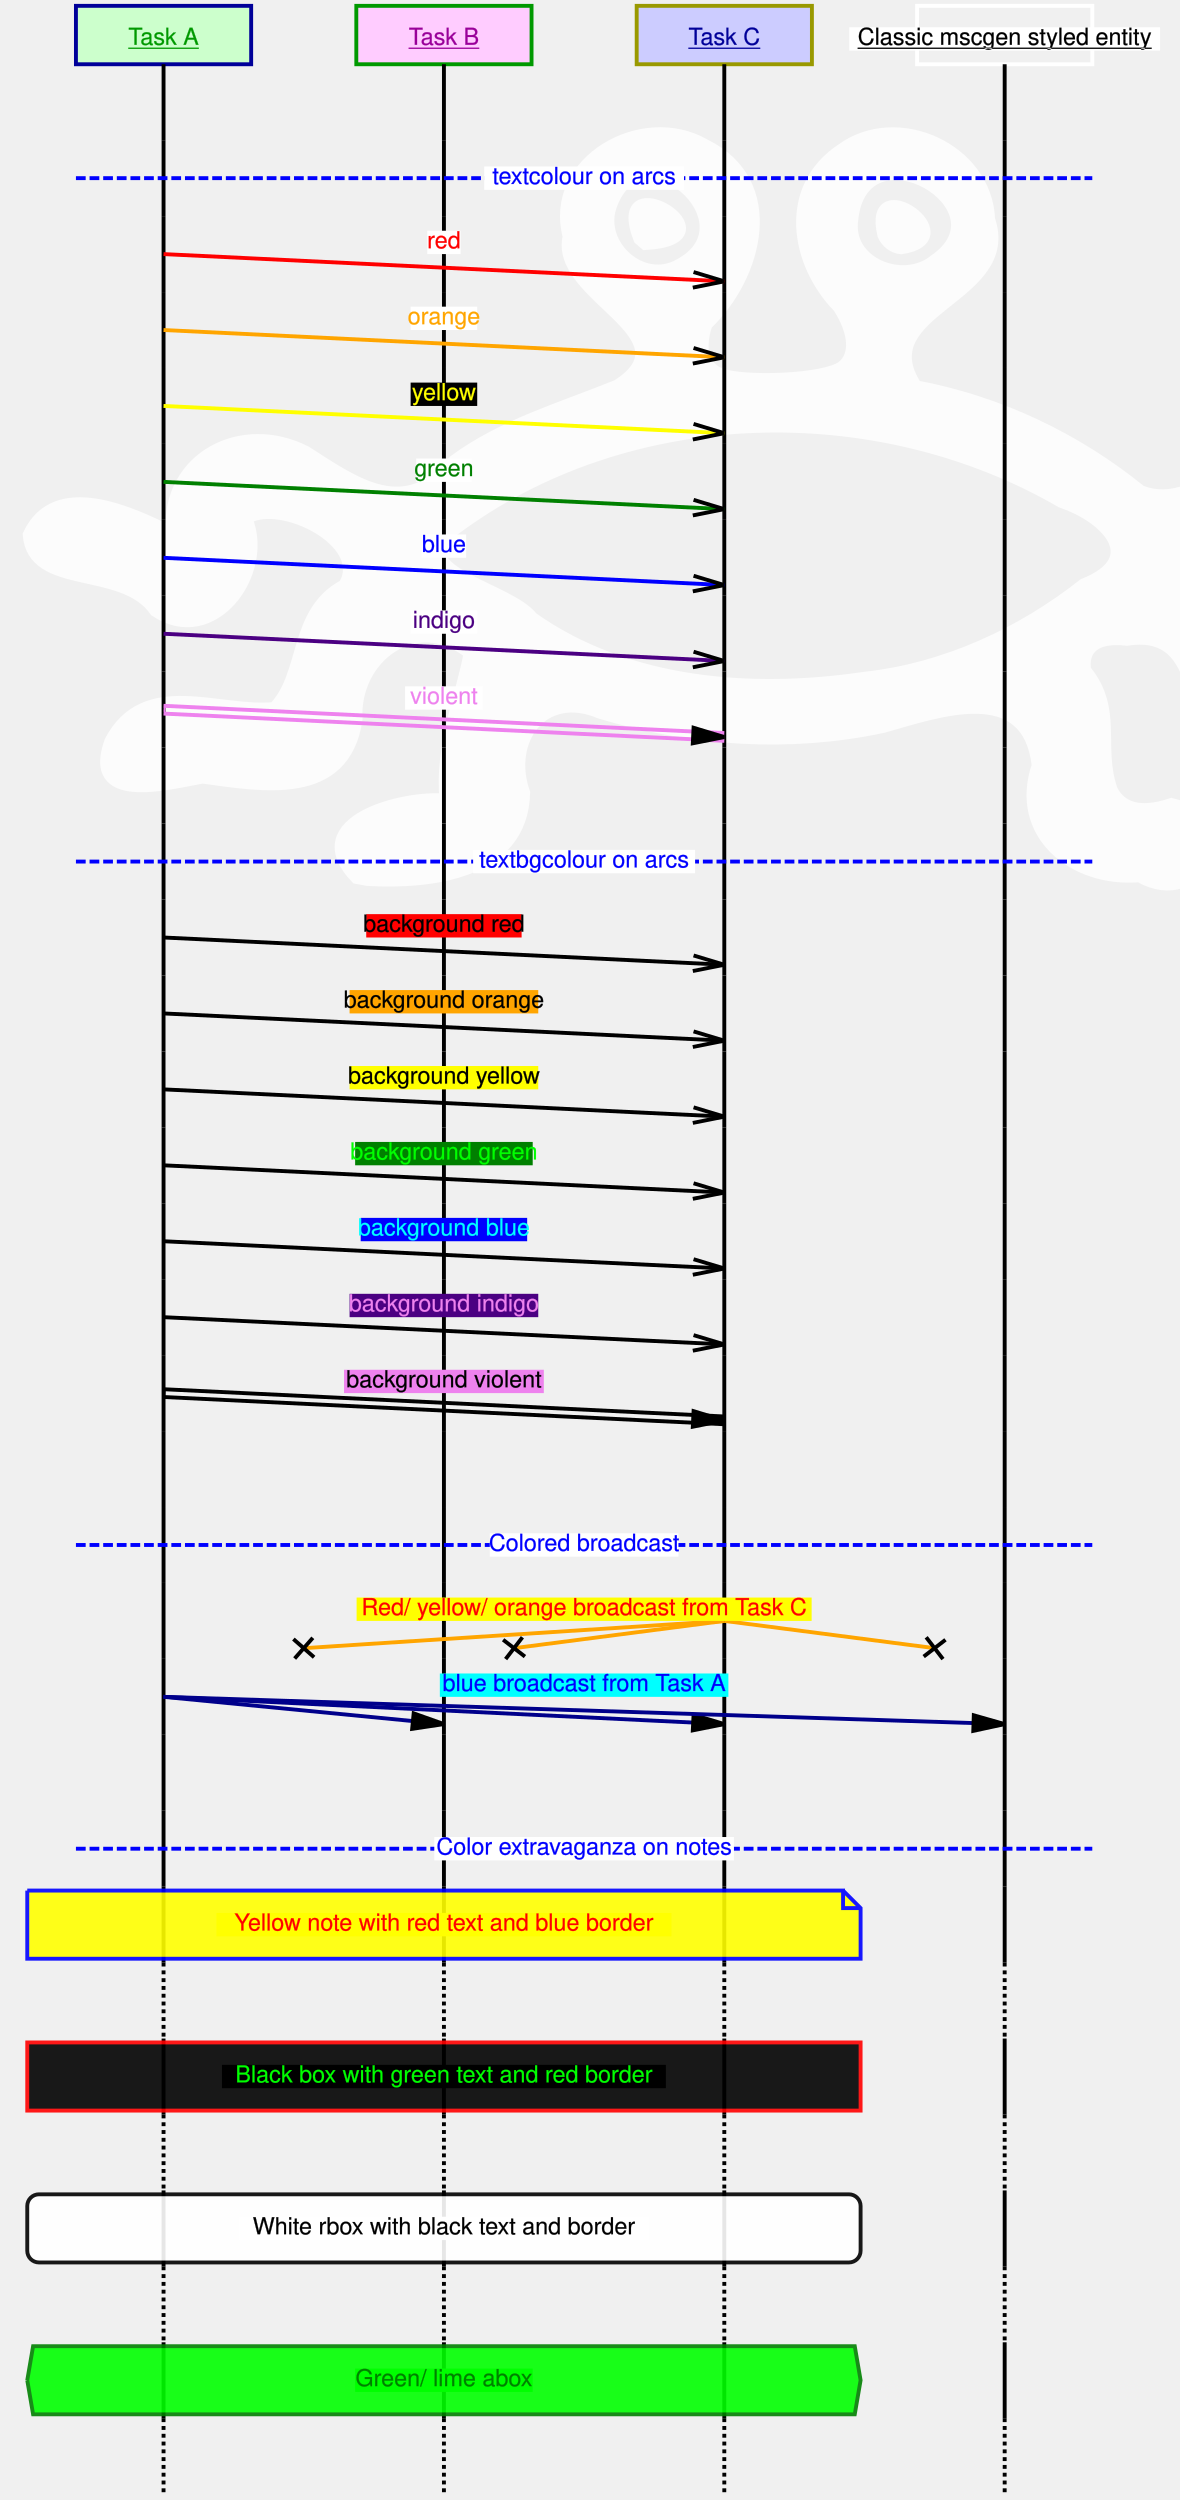
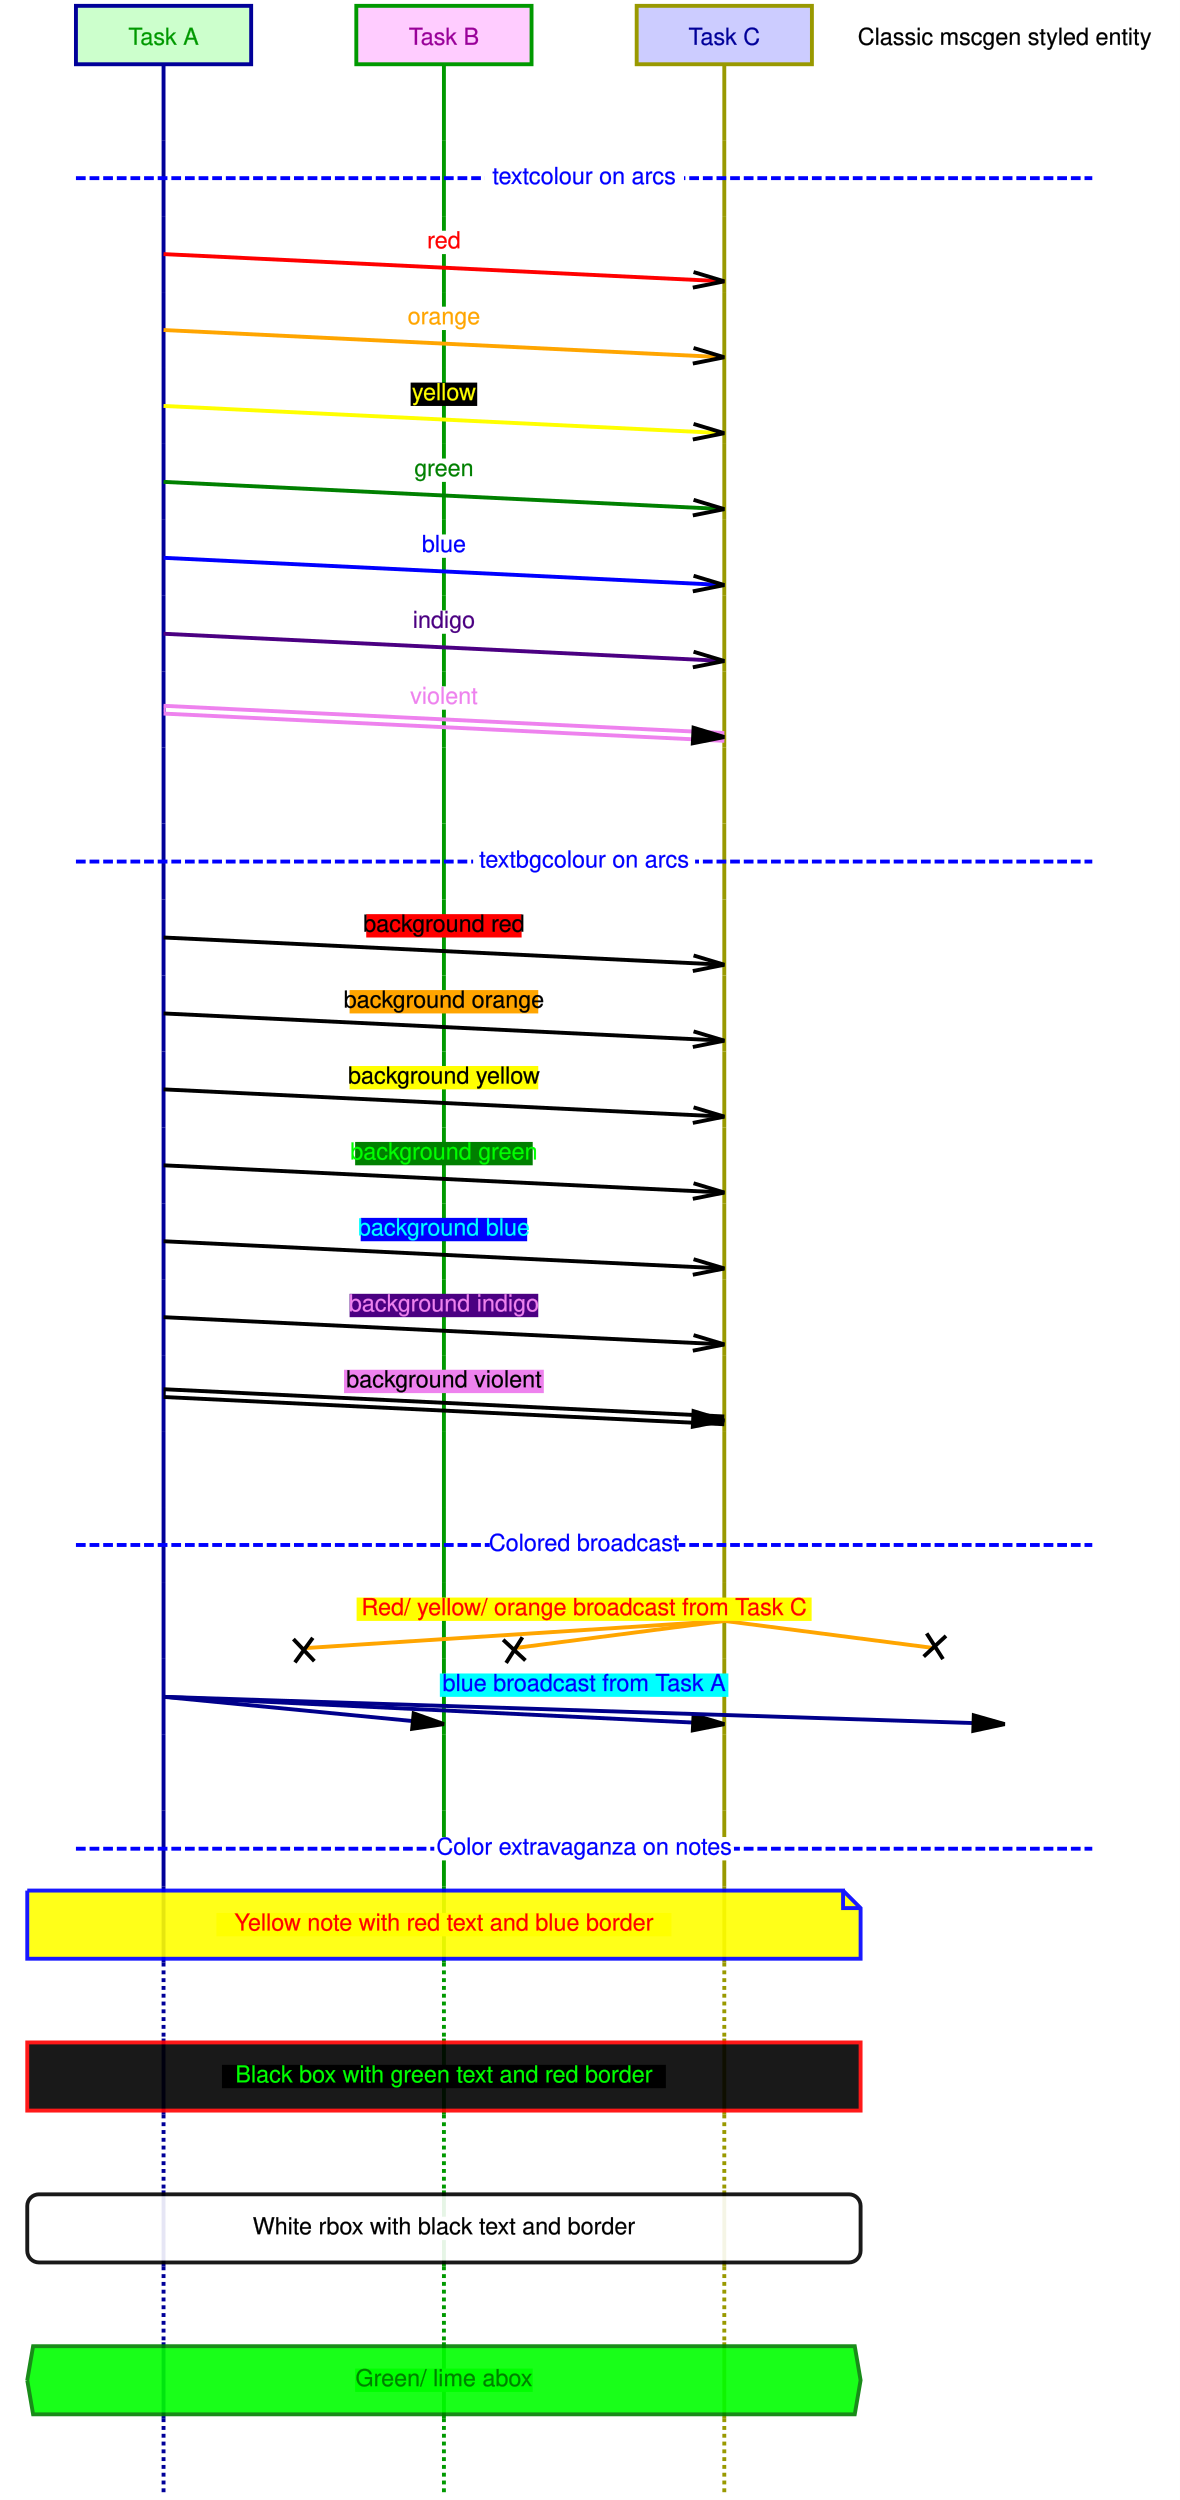
- <svg xmlns="http://www.w3.org/2000/svg" xmlns:xlink="http://www.w3.org/1999/xlink" height="1284" width="606" version="1.1" id="svg_output">
+ <svg xmlns="http://www.w3.org/2000/svg" xmlns:xlink="http://www.w3.org/1999/xlink" height="1284" width="606" id="svg_output" version="1.1">
  <defs>
-     <style type="text/css">
-         svg {
-             font-family: Helvetica, sans-serif;
-             font-size: 9pt;
-             background-color: white;
-             stroke : black;
-             color  : black;
-         }
-         rect {
-             fill: none;
-             stroke: inherit;
-             stroke-width: 2;
-         }
-         rect.textbg {
-             fill:white;
-             stroke:white;
-             stroke-width:0;
-         }
-         line {
-             stroke: inherit;
-             stroke-width: 2;
-         }
-         .arcrowomit {
-             stroke-dasharray: 2,2;
-         }
-         text {
-             color: inherit;
-             stroke: inherit;
-             text-anchor: middle;
-             stroke-width:0.1; /* makes font seem more crisp. Overrides color to be black */
-         }
-         text.entity {
-             text-decoration : underline;
-         }
-         text.anchor-start {
-             text-anchor: start;
-         }
-         .watermark {
-             font-size : 4.3em;
-             fill: #FCFCFC;
-             stroke: #FCFCFC;
-         }
-         path {
-             stroke : inherit;
-             stroke-width : 2;
-             fill : none;
-         }
-         .dotted {
-             stroke-dasharray: 5,2;
-         }
-         .arrow-marker {
-             overflow:visible;
-         }
-         .arrow-style {
-             stroke-dasharray : none;
-             stroke-width : 1;
-         }
-         .filled {
-             stroke:inherit;
-             fill:black; /* no-inherit */
-         }
-         .signal {
-             marker-end : url(#signal);
-         }
-         .signal-both {
-             marker-end : url(#signal);
-             marker-start : url(#signal-l);
-         }
-         .method {
-             marker-end : url(#method);
-         }
-         .method-both {
-             marker-end : url(#method);
-             marker-start : url(#method-l);
-         }
-         .returnvalue {
-             stroke-dasharray: 5,2;
-             marker-end : url(#returnvalue);
-         }
-         .returnvalue-both {
-             stroke-dasharray: 5,2;
-             marker-end : url(#returnvalue);
-             marker-start : url(#returnvalue-l);
-         }
-         .callback {
-             marker-end : url(#callback);
-         }
-         .callback-both {
-             marker-end : url(#callback);
-             marker-start : url(#callback-l);
-         }
-         .emphasised {
-             marker-end : url(#method);
-         }
-         .emphasised-both {
-             marker-end : url(#method);
-             marker-start : url(#method-l);
-         }
-         .lost {
-             marker-end : url(#lost);
-         }
-         .arcrowomit {
-             stroke-dasharray: 2,2;
-         }
-         .box {
-             fill: #ffc; /* no-inherit */
-             opacity: 0.9;
-         }
-         .boxtext, .arctext {
-             font-size: 0.8em;
-             text-anchor: middle;
-         }
-         .comment {
-             stroke-dasharray: 5,2;
-         }
-     </style>
-     <marker orient="auto" id="signal" class="arrow-marker">
-       <path d="M0,0 l-8,2" class="arrow-style" />
-     </marker>
-     <marker orient="auto" id="signal-l" class="arrow-marker">
-       <path d="M0,0 l8,2" class="arrow-style" />
-     </marker>
-     <marker orient="auto" id="method" class="arrow-marker">
-       <polygon points="-8,2 0,0, -8,-2" class="filled arrow-style" />
-     </marker>
-     <marker orient="auto" id="method-l" class="arrow-marker">
-       <polygon points="8,2 0,0, 8,-2" class="filled arrow-style" />
-     </marker>
-     <marker orient="auto" id="returnvalue" class="arrow-marker">
-       <path d="M0,0 l-8,2 M0,0 l-8,-2" class="arrow-style" />
-     </marker>
-     <marker orient="auto" id="returnvalue-l" class="arrow-marker">
-       <path d="M0,0 l8,2 M0,0 l8,-2" class="arrow-style" />
-     </marker>
-     <marker orient="auto" id="callback" class="arrow-marker">
-       <path d="M0,0 l-8,2 M0,0 l-8,-2" class="arrow-style" />
-     </marker>
-     <marker orient="auto" id="callback-l" class="arrow-marker">
-       <path d="M0,0 l8,2 M0,0 l8,-2" class="arrow-style" />
-     </marker>
-     <marker orient="auto" id="emphasised" class="arrow-marker">
-       <path d="M0,0 l-8,2" class="arrow-style" />
-     </marker>
-     <marker orient="auto" id="emphasised-l" class="arrow-marker">
-       <path d="M0,0 l8,2" class="arrow-style" />
-     </marker>
-     <marker orient="auto" id="lost" class="arrow-marker">
-       <path d="M-2.5,-2.5 L2.5,2.5 M-2.5,2.5 L2.5,-2.5" class="arrow-style" />
+     <style type="text/css">svg {     font-family: Helvetica, sans-serif;     font-size: 9pt;     background-color: white;     stroke : black;     color  : black; } rect {     fill: none;     stroke: black;     stroke-width: 2; } .bglayer {     fill:white;     stroke: white;     stroke-width: 0; } rect.textbg {     fill:white;     stroke:white;     stroke-width:0; } line {     stroke: black;     stroke-width: 2; } .arcrowomit {     stroke-dasharray: 2,2; } text {     color: inherit;     stroke: inherit;     text-anchor: middle;     stroke-width:0.1; /* makes font seem more crisp */ } text.entity {     text-decoration : underline; } text.anchor-start {     text-anchor: start; } path {     stroke : black;     stroke-width : 2;     fill : none; } .dotted {     stroke-dasharray: 5,2; } .arrow-marker {     overflow:visible; } .arrow-style { 	stroke : black;     stroke-dasharray : 100,1; /* 'none' should work, but doesn't in webkit */     stroke-width : 1; } .filled {     stroke:inherit;     fill:black; /* no-inherit */ } .signal {     marker-end : url(#signal); } .signal-both {     marker-end : url(#signal);     marker-start : url(#signal-l); } .method {     marker-end : url(#method); } .method-both {     marker-end : url(#method);     marker-start : url(#method-l); } .returnvalue {     stroke-dasharray: 5,2;     marker-end : url(#callback); } .returnvalue-both {     stroke-dasharray: 5,2;     marker-end : url(#callback);     marker-start : url(#callback-l); } .callback {     marker-end : url(#callback); } .callback-both {     marker-end : url(#callback);     marker-start : url(#callback-l); } .emphasised {     marker-end : url(#method); } .emphasised-both {     marker-end : url(#method);     marker-start : url(#method-l); } .lost {     marker-end : url(#lost); } .arcrowomit {     stroke-dasharray: 2,2; } .box {     /* fill: #ffc;  no-inherit */     fill : white;     opacity: 0.9; } .boxtext, .arctext {     font-size: 0.8em;     text-anchor: middle; } .comment {     stroke-dasharray: 5,2; }</style>
+     <marker markerHeight="10" markerWidth="10" markerUnits="strokeWidth" refY="3" refX="9" viewBox="0 0 10 10" class="arrow-marker" id="signal" orient="auto">
+       <path class="arrow-style" d="M 9 3 l -8 2" />
+     </marker>
+     <marker markerHeight="10" markerWidth="10" markerUnits="strokeWidth" refY="3" refX="9" viewBox="0 0 10 10" class="arrow-marker" id="signal-l" orient="auto">
+       <path class="arrow-style" d="M 9 3 l 8 2" />
+     </marker>
+     <marker markerHeight="10" markerWidth="10" markerUnits="strokeWidth" refY="3" refX="9" viewBox="0 0 10 10" class="arrow-marker" id="method" orient="auto">
+       <polygon class="filled arrow-style" points="1,1 9,3 1,5" />
+     </marker>
+     <marker markerHeight="10" markerWidth="10" markerUnits="strokeWidth" refY="3" refX="9" viewBox="0 0 10 10" class="arrow-marker" id="method-l" orient="auto">
+       <polygon class="filled arrow-style" points="17,1 9,3 17,5" />
+     </marker>
+     <marker markerHeight="10" markerWidth="10" markerUnits="strokeWidth" refY="3" refX="9" viewBox="0 0 10 10" class="arrow-marker" id="callback" orient="auto">
+       <path class="arrow-style" d="M 1 1 l 8 2 l -8 2" />
+     </marker>
+     <marker markerHeight="10" markerWidth="10" markerUnits="strokeWidth" refY="3" refX="9" viewBox="0 0 10 10" class="arrow-marker" id="callback-l" orient="auto">
+       <path class="arrow-style" d="M 17 1 l -8 2 l 8 2" />
+     </marker>
+     <marker markerHeight="10" markerWidth="10" markerUnits="strokeWidth" refY="3" refX="9" viewBox="0 0 10 10" class="arrow-marker" id="lost" orient="auto">
+       <path class="arrow-style" d="M6.5,-0.5 L11.5,5.5 M6.5,5.5 L11.5,-0.5" />
    </marker>
    <g id="defs">
      <g id="a">
        <rect style="fill:#cfc;stroke:#009;" height="30" width="90" />
        <g id="a_txt">
          <rect style="fill: #cfc; stroke:#cfc;" class="textbg" y="11" x="27.9" height="12" width="34.2" />
-           <text style="fill:#090;stroke:#090;" class="entity" y="20" x="45">Task A</text>
+           <text style="fill:#090;stroke:#090;" class="entity" y="20" x="45">
+             <tspan>Task A</tspan>
+           </text>
        </g>
      </g>
      <g id="b">
        <rect style="fill:#fcf;stroke:#090;" height="30" width="90" />
        <g id="b_txt">
          <rect style="fill: #fcf; stroke:#fcf;" class="textbg" y="11" x="27.9" height="12" width="34.2" />
-           <text style="fill:#909;stroke:#909;" class="entity" y="20" x="45">Task B</text>
+           <text style="fill:#909;stroke:#909;" class="entity" y="20" x="45">
+             <tspan>Task B</tspan>
+           </text>
        </g>
      </g>
      <g id="c">
        <rect style="fill:#ccf;stroke:#990;" height="30" width="90" />
        <g id="c_txt">
          <rect style="fill: #ccf; stroke:#ccf;" class="textbg" y="11" x="27.9" height="12" width="34.2" />
-           <text style="fill:#009;stroke:#009;" class="entity" y="20" x="45">Task C</text>
+           <text style="fill:#009;stroke:#009;" class="entity" y="20" x="45">
+             <tspan>Task C</tspan>
+           </text>
        </g>
      </g>
      <g id="d">
        <rect style="stroke:#fff;" height="30" width="90" />
        <g id="d_txt">
          <rect class="textbg" y="11" x="-34.8" height="12" width="159.6" />
-           <text class="entity" y="20" x="45">Classic mscgen styled entity</text>
+           <text class="entity" y="20" x="45">
+             <tspan>Classic mscgen styled entity</tspan>
+           </text>
        </g>
      </g>
      <g id="arcrow">
-         <line class="arcrow" y2="19.5" x2="45" y1="-19.5" x1="45" />
-         <line class="arcrow" y2="19.5" x2="189" y1="-19.5" x1="189" />
-         <line class="arcrow" y2="19.5" x2="333" y1="-19.5" x1="333" />
-         <line class="arcrow" y2="19.5" x2="477" y1="-19.5" x1="477" />
+         <line style="stroke : #009;" class="arcrow" y2="19.5" x2="45" y1="-19.5" x1="45" />
+         <line style="stroke : #090;" class="arcrow" y2="19.5" x2="189" y1="-19.5" x1="189" />
+         <line style="stroke : #990;" class="arcrow" y2="19.5" x2="333" y1="-19.5" x1="333" />
+         <line style="stroke : #fff;" class="arcrow" y2="19.5" x2="477" y1="-19.5" x1="477" />
      </g>
      <g id="arcrowomit">
-         <line class="arcrowomit" y2="19.5" x2="45" y1="-19.5" x1="45" />
-         <line class="arcrowomit" y2="19.5" x2="189" y1="-19.5" x1="189" />
-         <line class="arcrowomit" y2="19.5" x2="333" y1="-19.5" x1="333" />
-         <line class="arcrowomit" y2="19.5" x2="477" y1="-19.5" x1="477" />
+         <line style="stroke : #009;" class="arcrowomit" y2="19.5" x2="45" y1="-19.5" x1="45" />
+         <line style="stroke : #090;" class="arcrowomit" y2="19.5" x2="189" y1="-19.5" x1="189" />
+         <line style="stroke : #990;" class="arcrowomit" y2="19.5" x2="333" y1="-19.5" x1="333" />
+         <line style="stroke : #fff;" class="arcrowomit" y2="19.5" x2="477" y1="-19.5" x1="477" />
      </g>
      <g id="0_0">
        <line style="stroke: blue;" class="dotted" y2="0" x2="522" y1="0" x1="0" />
        <g id="0_0_txt">
          <g id="0_0_txt">
            <rect class="textbg" y="-6" x="209.7" height="12" width="102.6" />
-             <text style="fill:blue;stroke:blue;" y="3" x="261">textcolour on arcs</text>
+             <text style="fill:blue;stroke:blue;" y="3" x="261">
+               <tspan>textcolour on arcs</tspan>
+             </text>
          </g>
        </g>
      </g>
      <g id="1_0">
        <g id="1_0_txt">
          <rect class="textbg" y="-12" x="180.45" height="12" width="17.1" />
-           <text style="fill:red;stroke:red;" y="-3" x="189">red</text>
+           <text style="fill:red;stroke:red;" y="-3" x="189">
+             <tspan>red</tspan>
+           </text>
        </g>
        <line style="stroke: red;" class="callback" y2="14" x2="333" y1="0" x1="45" />
      </g>
      <g id="2_0">
        <g id="2_0_txt">
          <rect class="textbg" y="-12" x="171.9" height="12" width="34.2" />
-           <text style="fill:orange;stroke:orange;" y="-3" x="189">orange</text>
+           <text style="fill:orange;stroke:orange;" y="-3" x="189">
+             <tspan>orange</tspan>
+           </text>
        </g>
        <line style="stroke: orange;" class="callback" y2="14" x2="333" y1="0" x1="45" />
      </g>
      <g id="3_0">
        <g id="3_0_txt">
          <rect style="fill: black; stroke:black;" class="textbg" y="-12" x="171.9" height="12" width="34.2" />
-           <text style="fill:yellow;stroke:yellow;" y="-3" x="189">yellow</text>
+           <text style="fill:yellow;stroke:yellow;" y="-3" x="189">
+             <tspan>yellow</tspan>
+           </text>
        </g>
        <line style="stroke: yellow;" class="callback" y2="14" x2="333" y1="0" x1="45" />
      </g>
      <g id="4_0">
        <g id="4_0_txt">
          <rect class="textbg" y="-12" x="174.75" height="12" width="28.5" />
-           <text style="fill:green;stroke:green;" y="-3" x="189">green</text>
+           <text style="fill:green;stroke:green;" y="-3" x="189">
+             <tspan>green</tspan>
+           </text>
        </g>
        <line style="stroke: green;" class="callback" y2="14" x2="333" y1="0" x1="45" />
      </g>
      <g id="5_0">
        <g id="5_0_txt">
          <rect class="textbg" y="-12" x="177.6" height="12" width="22.8" />
-           <text style="fill:blue;stroke:blue;" y="-3" x="189">blue</text>
+           <text style="fill:blue;stroke:blue;" y="-3" x="189">
+             <tspan>blue</tspan>
+           </text>
        </g>
        <line style="stroke: blue;" class="callback" y2="14" x2="333" y1="0" x1="45" />
      </g>
      <g id="6_0">
        <g id="6_0_txt">
          <rect class="textbg" y="-12" x="171.9" height="12" width="34.2" />
-           <text style="fill:indigo;stroke:indigo;" y="-3" x="189">indigo</text>
+           <text style="fill:indigo;stroke:indigo;" y="-3" x="189">
+             <tspan>indigo</tspan>
+           </text>
        </g>
        <line style="stroke: indigo;" class="callback" y2="14" x2="333" y1="0" x1="45" />
      </g>
      <g id="7_0">
        <g id="7_0_txt">
          <rect class="textbg" y="-12" x="169.05" height="12" width="39.9" />
-           <text style="fill:violet;stroke:violet;" y="-3" x="189">violent</text>
+           <text style="fill:violet;stroke:violet;" y="-3" x="189">
+             <tspan>violent</tspan>
+           </text>
        </g>
        <path style="stroke: violet;" class="emphasised" d="M45,0l1,0.049M45,-2 l288,14M45,2 l288,14M332,14l1,0.049" />
      </g>
      <g id="8_0">
        <g id="8_0" />
      </g>
      <g id="9_0">
        <line style="stroke: blue;" class="dotted" y2="0" x2="522" y1="0" x1="0" />
        <g id="9_0_txt">
          <g id="9_0_txt">
            <rect class="textbg" y="-6" x="204" height="12" width="114" />
-             <text style="fill:blue;stroke:blue;" y="3" x="261">textbgcolour on arcs</text>
+             <text style="fill:blue;stroke:blue;" y="3" x="261">
+               <tspan>textbgcolour on arcs</tspan>
+             </text>
          </g>
        </g>
      </g>
      <g id="10_0">
        <g id="10_0_txt">
          <rect style="fill: red; stroke:red;" class="textbg" y="-12" x="149.1" height="12" width="79.8" />
-           <text y="-3" x="189">background red</text>
+           <text y="-3" x="189">
+             <tspan>background red</tspan>
+           </text>
        </g>
        <line class="callback" y2="14" x2="333" y1="0" x1="45" />
      </g>
      <g id="11_0">
        <g id="11_0_txt">
          <rect style="fill: orange; stroke:orange;" class="textbg" y="-12" x="140.55" height="12" width="96.9" />
-           <text y="-3" x="189">background orange</text>
+           <text y="-3" x="189">
+             <tspan>background orange</tspan>
+           </text>
        </g>
        <line class="callback" y2="14" x2="333" y1="0" x1="45" />
      </g>
      <g id="12_0">
        <g id="12_0_txt">
          <rect style="fill: yellow; stroke:yellow;" class="textbg" y="-12" x="140.55" height="12" width="96.9" />
-           <text y="-3" x="189">background yellow</text>
+           <text y="-3" x="189">
+             <tspan>background yellow</tspan>
+           </text>
        </g>
        <line class="callback" y2="14" x2="333" y1="0" x1="45" />
      </g>
      <g id="13_0">
        <g id="13_0_txt">
          <rect style="fill: green; stroke:green;" class="textbg" y="-12" x="143.4" height="12" width="91.2" />
-           <text style="fill:lime;stroke:lime;" y="-3" x="189">background green</text>
+           <text style="fill:lime;stroke:lime;" y="-3" x="189">
+             <tspan>background green</tspan>
+           </text>
        </g>
        <line class="callback" y2="14" x2="333" y1="0" x1="45" />
      </g>
      <g id="14_0">
        <g id="14_0_txt">
          <rect style="fill: blue; stroke:blue;" class="textbg" y="-12" x="146.25" height="12" width="85.5" />
-           <text style="fill:cyan;stroke:cyan;" y="-3" x="189">background blue</text>
+           <text style="fill:cyan;stroke:cyan;" y="-3" x="189">
+             <tspan>background blue</tspan>
+           </text>
        </g>
        <line class="callback" y2="14" x2="333" y1="0" x1="45" />
      </g>
      <g id="15_0">
        <g id="15_0_txt">
          <rect style="fill: indigo; stroke:indigo;" class="textbg" y="-12" x="140.55" height="12" width="96.9" />
-           <text style="fill:violet;stroke:violet;" y="-3" x="189">background indigo</text>
+           <text style="fill:violet;stroke:violet;" y="-3" x="189">
+             <tspan>background indigo</tspan>
+           </text>
        </g>
        <line class="callback" y2="14" x2="333" y1="0" x1="45" />
      </g>
      <g id="16_0">
        <g id="16_0_txt">
          <rect style="fill: violet; stroke:violet;" class="textbg" y="-12" x="137.7" height="12" width="102.6" />
-           <text y="-3" x="189">background violent</text>
+           <text y="-3" x="189">
+             <tspan>background violent</tspan>
+           </text>
        </g>
        <path class="emphasised" d="M45,0l1,0.049M45,-2 l288,14M45,2 l288,14M332,14l1,0.049" />
      </g>
      <g id="17_0">
        <g id="17_0" />
      </g>
      <g id="18_0">
        <line style="stroke: blue;" class="dotted" y2="0" x2="522" y1="0" x1="0" />
        <g id="18_0_txt">
          <g id="18_0_txt">
            <rect class="textbg" y="-6" x="212.55" height="12" width="96.9" />
-             <text style="fill:blue;stroke:blue;" y="3" x="261">Colored broadcast</text>
+             <text style="fill:blue;stroke:blue;" y="3" x="261">
+               <tspan>Colored broadcast</tspan>
+             </text>
          </g>
        </g>
      </g>
      <g id="19_0bc0">
        <g id="19_0bc0_txt" />
        <line style="stroke: orange;" class="lost" y2="14" x2="117" y1="0" x1="333" />
      </g>
      <g id="19_0bc1">
        <g id="19_0bc1_txt" />
        <line style="stroke: orange;" class="lost" y2="14" x2="225" y1="0" x1="333" />
      </g>
      <g id="19_0bc3">
        <g id="19_0bc3_txt" />
        <line style="stroke: orange;" class="lost" y2="14" x2="441" y1="0" x1="333" />
      </g>
      <g id="20_0bc1">
        <g id="20_0bc1_txt" />
        <line style="stroke: darkblue;" class="method" y2="14" x2="189" y1="0" x1="45" />
      </g>
      <g id="20_0bc2">
        <g id="20_0bc2_txt" />
        <line style="stroke: darkblue;" class="method" y2="14" x2="333" y1="0" x1="45" />
      </g>
      <g id="20_0bc3">
        <g id="20_0bc3_txt" />
        <line style="stroke: darkblue;" class="method" y2="14" x2="477" y1="0" x1="45" />
      </g>
      <g id="21_0">
        <g id="21_0" />
      </g>
      <g id="22_0">
        <line style="stroke: blue;" class="dotted" y2="0" x2="522" y1="0" x1="0" />
        <g id="22_0_txt">
          <g id="22_0_txt">
            <rect class="textbg" y="-6" x="184.05" height="12" width="153.9" />
-             <text style="fill:blue;stroke:blue;" y="3" x="261">Color extravaganza on notes</text>
+             <text style="fill:blue;stroke:blue;" y="3" x="261">
+               <tspan>Color extravaganza on notes</tspan>
+             </text>
          </g>
        </g>
      </g>
      <g id="23_0">
        <path style="fill:yellow;stroke:blue;" class="box" d="M-25,-17.5l419,0 l0,9 l9,0 m-9,-9 l9,9 l0,26 l-428,0 l0,-35 " />
        <g id="23_0_txt">
          <rect style="fill: yellow; stroke:yellow;" class="textbg" y="-6" x="72.15" height="12" width="233.7" />
-           <text style="fill:RED;stroke:RED;" y="3" x="189">Yellow note with red text and blue border</text>
+           <text style="fill:RED;stroke:RED;" y="3" x="189">
+             <tspan>Yellow note with red text and blue border</tspan>
+           </text>
        </g>
      </g>
      <g id="24_0">
        <g id="24_0" />
      </g>
      <g id="25_0">
        <rect style="fill:black;stroke:red;" class="box" y="-17.5" x="-25" height="35" width="428" />
        <g id="25_0_txt">
          <rect style="fill: black; stroke:black;" class="textbg" y="-6" x="75" height="12" width="228" />
-           <text style="fill:lime;stroke:lime;" y="3" x="189">Black box with green text and red border</text>
+           <text style="fill:lime;stroke:lime;" y="3" x="189">
+             <tspan>Black box with green text and red border</tspan>
+           </text>
        </g>
      </g>
      <g id="26_0">
        <g id="26_0" />
      </g>
      <g id="27_0">
        <rect style="fill:white;stroke:black;" class="box" ry="6" rx="6" y="-17.5" x="-25" height="35" width="428" />
        <g id="27_0_txt">
          <rect style="fill: white; stroke:white;" class="textbg" y="-6" x="83.55" height="12" width="210.9" />
-           <text style="fill:black;stroke:black;" y="3" x="189">White rbox with black text and border</text>
+           <text style="fill:black;stroke:black;" y="3" x="189">
+             <tspan>White rbox with black text and border</tspan>
+           </text>
        </g>
      </g>
      <g id="28_0">
        <g id="28_0" />
      </g>
      <g id="29_0">
-         <path style="fill:lime;stroke:green;" class="box" d="M-25,0 l3, -17.5l422,0l3,17.5l-3,17.5l-422,0 l-3,-17.5" />
+         <path style="fill:lime;stroke:green;" class="box" d="M-25,0l3, -17.5l422,0l3,17.5l-3,17.5l-422,0 l-3,-17.5" />
        <g id="29_0_txt">
          <rect style="fill: lime; stroke:lime;" class="textbg" y="-6" x="143.4" height="12" width="91.2" />
-           <text style="fill:green;stroke:green;" y="3" x="189">Green/ lime abox</text>
+           <text style="fill:green;stroke:green;" y="3" x="189">
+             <tspan>Green/ lime abox</tspan>
+           </text>
        </g>
      </g>
      <g id="30_0">
        <g id="30_0" />
      </g>
    </g>
  </defs>
-   <g id="watermark" transform="translate(0,0) scale(2.718281)">
-     <path class="watermark" d="M 67.28,165.992 C 56.698,154.984 76.464,150.207 84.053,150.951 C 82.991,141.475 87.31,130.683 88.589,123.458 C 78.657,115.497 66.84,124.244 67.488,135.931 C 65.205,151.548 49.47,148.564 38.264,147.045 C 31.331,148.298 16.244,152.347 20.741,139.996 C 27.324,127.452 41.278,134.664 51.743,133.659 C 57.837,127.39 55.359,115.583 64.946,110.486 C 69.77,102.5 52.967,94.157 46.702,98.03 C 50.989,108.313 40.23,122.879 29.27,115.504 C 23.197,106.684 6.147,111.827 5.29,101.028 C 10.432,89.818 25.16,96.894 32.297,100.441 C 31.434,86.371 45.649,78.975 57.886,85.283 C 67.748,91.662 76.621,97.921 85.717,87 C 94.995,80.155 106.064,77.012 116.587,72.735 C 131.283,63.315 104.606,56.038 107.318,44.698 C 103.56,30.349 121.369,20.421 133.168,27.234 C 147.945,34.476 143.073,52.331 133.62,61.321 C 131.949,66.162 133.274,69.431 136.144,70.542 C 140.409,72.193 156.088,71.686 159.184,69.096 C 161.563,67.107 161.51,63.018 158.365,58.105 C 150.149,49.699 147.907,35.466 158.979,28.129 C 169.604,20.41 186.506,28.104 187.014,41.448 C 192.155,56.419 163.879,58.561 173.171,72.875 C 188.71,75.801 203.378,82.75 215.601,92.695 C 227.432,97.342 236.912,79.144 250.212,84.766 C 262.254,83.411 257.74,109.817 268.65,97.507 C 275.738,90.962 295.941,101.202 283.645,107.476 C 271.737,108.688 260.443,123.171 248.346,115.124 C 243.211,109.435 249.484,91.949 237.286,99.975 C 230.512,101.201 226.852,105.498 227.627,109.466 C 235.942,117.535 235.441,118.223 239.065,129.513 C 240.939,134.529 244.013,137.652 251.408,133.425 C 261.53,128.215 282.82,142.938 267.995,150.388 C 257.115,142.98 245.811,151.603 234.16,148.113 C 222.702,142.66 229.878,118.364 212.934,121.009 C 206.57,120.265 204.623,123.066 205.158,126.573 C 211.302,134.108 207.311,141.067 210.183,149.228 C 211.796,152.382 215.124,153.87 221.352,151.776 C 234.733,154.912 227.301,172.531 215.225,165.69 C 202.745,166.748 191.516,157.576 195.939,144.612 C 194.075,128.357 177.186,134.595 166.903,137.471 C 149.156,141.274 130.673,140.008 113.35,134.798 C 102.553,130.205 95.663,139.949 99.163,149.754 C 98.835,165.206 81.27,167.075 69.42,166.387 L 67.28,165.992 L 67.28,165.992 z M 163.5,127.912 C 178.541,126.271 192.928,119.602 204.687,110.321 C 216.836,105.486 208.646,97.665 200.474,94.935 C 165.495,74.644 118.388,75.781 85.745,100.272 C 76.029,107.849 96.347,110.954 100.674,116.67 C 118.734,129.401 142.229,131.075 163.5,127.912 z M 128.343,49.89 C 142.747,42.143 121.014,23.077 115.5,39.074 C 113.059,46.336 121.484,53.873 128.343,49.89 z M 120.695,45.215 C 114.684,29.818 140.189,45.263 121.899,46.243 L 120.695,45.215 L 120.695,45.215 z M 176.5,49.097 C 191.119,39.109 163.023,22.953 161.16,41.499 C 159.942,49.634 170.666,53.884 176.5,49.097 z M 166.783,44.422 C 163.603,31.258 183.406,45.04 170.272,47.041 C 168.739,46.929 167.38,45.834 166.783,44.422 z" id="path2384" />
-   </g>
  <g transform="translate(39,3)" id="body">
+     <g id="__background">
+       <rect class="bglayer" y="-3" x="-39" height="1284" width="606" />
+     </g>
    <g id="sequence">
      <use xlink:href="#a" y="0" x="0" />
      <use xlink:href="#b" y="0" x="144" />
      <use xlink:href="#c" y="0" x="288" />
      <use xlink:href="#d" y="0" x="432" />
      <use xlink:href="#arcrow" y="49.5" x="0" />
      <use xlink:href="#arcrow" y="88.5" x="0" />
      <use xlink:href="#0_0" y="88.5" x="0" />
      <use xlink:href="#arcrow" y="127.5" x="0" />
      <use xlink:href="#1_0" y="127.5" x="0" />
      <use xlink:href="#arcrow" y="166.5" x="0" />
      <use xlink:href="#2_0" y="166.5" x="0" />
      <use xlink:href="#arcrow" y="205.5" x="0" />
      <use xlink:href="#3_0" y="205.5" x="0" />
      <use xlink:href="#arcrow" y="244.5" x="0" />
      <use xlink:href="#4_0" y="244.5" x="0" />
      <use xlink:href="#arcrow" y="283.5" x="0" />
      <use xlink:href="#5_0" y="283.5" x="0" />
      <use xlink:href="#arcrow" y="322.5" x="0" />
      <use xlink:href="#6_0" y="322.5" x="0" />
      <use xlink:href="#arcrow" y="361.5" x="0" />
      <use xlink:href="#7_0" y="361.5" x="0" />
      <use xlink:href="#arcrow" y="400.5" x="0" />
      <use xlink:href="#8_0" y="400.5" x="0" />
      <use xlink:href="#arcrow" y="439.5" x="0" />
      <use xlink:href="#9_0" y="439.5" x="0" />
      <use xlink:href="#arcrow" y="478.5" x="0" />
      <use xlink:href="#10_0" y="478.5" x="0" />
      <use xlink:href="#arcrow" y="517.5" x="0" />
      <use xlink:href="#11_0" y="517.5" x="0" />
      <use xlink:href="#arcrow" y="556.5" x="0" />
      <use xlink:href="#12_0" y="556.5" x="0" />
      <use xlink:href="#arcrow" y="595.5" x="0" />
      <use xlink:href="#13_0" y="595.5" x="0" />
      <use xlink:href="#arcrow" y="634.5" x="0" />
      <use xlink:href="#14_0" y="634.5" x="0" />
      <use xlink:href="#arcrow" y="673.5" x="0" />
      <use xlink:href="#15_0" y="673.5" x="0" />
      <use xlink:href="#arcrow" y="712.5" x="0" />
      <use xlink:href="#16_0" y="712.5" x="0" />
      <use xlink:href="#arcrow" y="751.5" x="0" />
      <use xlink:href="#17_0" y="751.5" x="0" />
      <use xlink:href="#arcrow" y="790.5" x="0" />
      <use xlink:href="#18_0" y="790.5" x="0" />
      <use xlink:href="#arcrow" y="829.5" x="0" />
      <use xlink:href="#19_0bc0" y="829.5" x="0" />
      <use xlink:href="#19_0bc1" y="829.5" x="0" />
      <use xlink:href="#19_0bc3" y="829.5" x="0" />
      <g id="19_0_txt">
        <rect style="fill: yellow; stroke:yellow;" class="textbg" y="817.5" x="144.15" height="12" width="233.7" />
-         <text style="fill:red;stroke:red;" y="826.5" x="261">Red/ yellow/ orange broadcast from Task C</text>
+         <text style="fill:red;stroke:red;" y="826.5" x="261">
+           <tspan>Red/ yellow/ orange broadcast from Task C</tspan>
+         </text>
      </g>
      <use xlink:href="#arcrow" y="868.5" x="0" />
      <use xlink:href="#20_0bc1" y="868.5" x="0" />
      <use xlink:href="#20_0bc2" y="868.5" x="0" />
      <use xlink:href="#20_0bc3" y="868.5" x="0" />
      <g id="20_0_txt">
        <rect style="fill: cyan; stroke:cyan;" class="textbg" y="856.5" x="186.9" height="12" width="148.2" />
-         <text style="fill:blue;stroke:blue;" y="865.5" x="261">blue broadcast from Task A</text>
+         <text style="fill:blue;stroke:blue;" y="865.5" x="261">
+           <tspan>blue broadcast from Task A</tspan>
+         </text>
      </g>
      <use xlink:href="#arcrow" y="907.5" x="0" />
      <use xlink:href="#21_0" y="907.5" x="0" />
      <use xlink:href="#arcrow" y="946.5" x="0" />
      <use xlink:href="#22_0" y="946.5" x="0" />
      <use xlink:href="#arcrow" y="985.5" x="0" />
      <use xlink:href="#arcrowomit" y="1024.5" x="0" />
      <use xlink:href="#24_0" y="1024.5" x="0" />
      <use xlink:href="#arcrow" y="1063.5" x="0" />
      <use xlink:href="#arcrowomit" y="1102.5" x="0" />
      <use xlink:href="#26_0" y="1102.5" x="0" />
      <use xlink:href="#arcrow" y="1141.5" x="0" />
      <use xlink:href="#arcrowomit" y="1180.5" x="0" />
      <use xlink:href="#28_0" y="1180.5" x="0" />
      <use xlink:href="#arcrow" y="1219.5" x="0" />
      <use xlink:href="#arcrowomit" y="1258.5" x="0" />
      <use xlink:href="#30_0" y="1258.5" x="0" />
    </g>
    <g id="notelayer">
      <use xlink:href="#23_0" y="985.5" x="0" />
      <use xlink:href="#25_0" y="1063.5" x="0" />
      <use xlink:href="#27_0" y="1141.5" x="0" />
      <use xlink:href="#29_0" y="1219.5" x="0" />
    </g>
  </g>
</svg>
